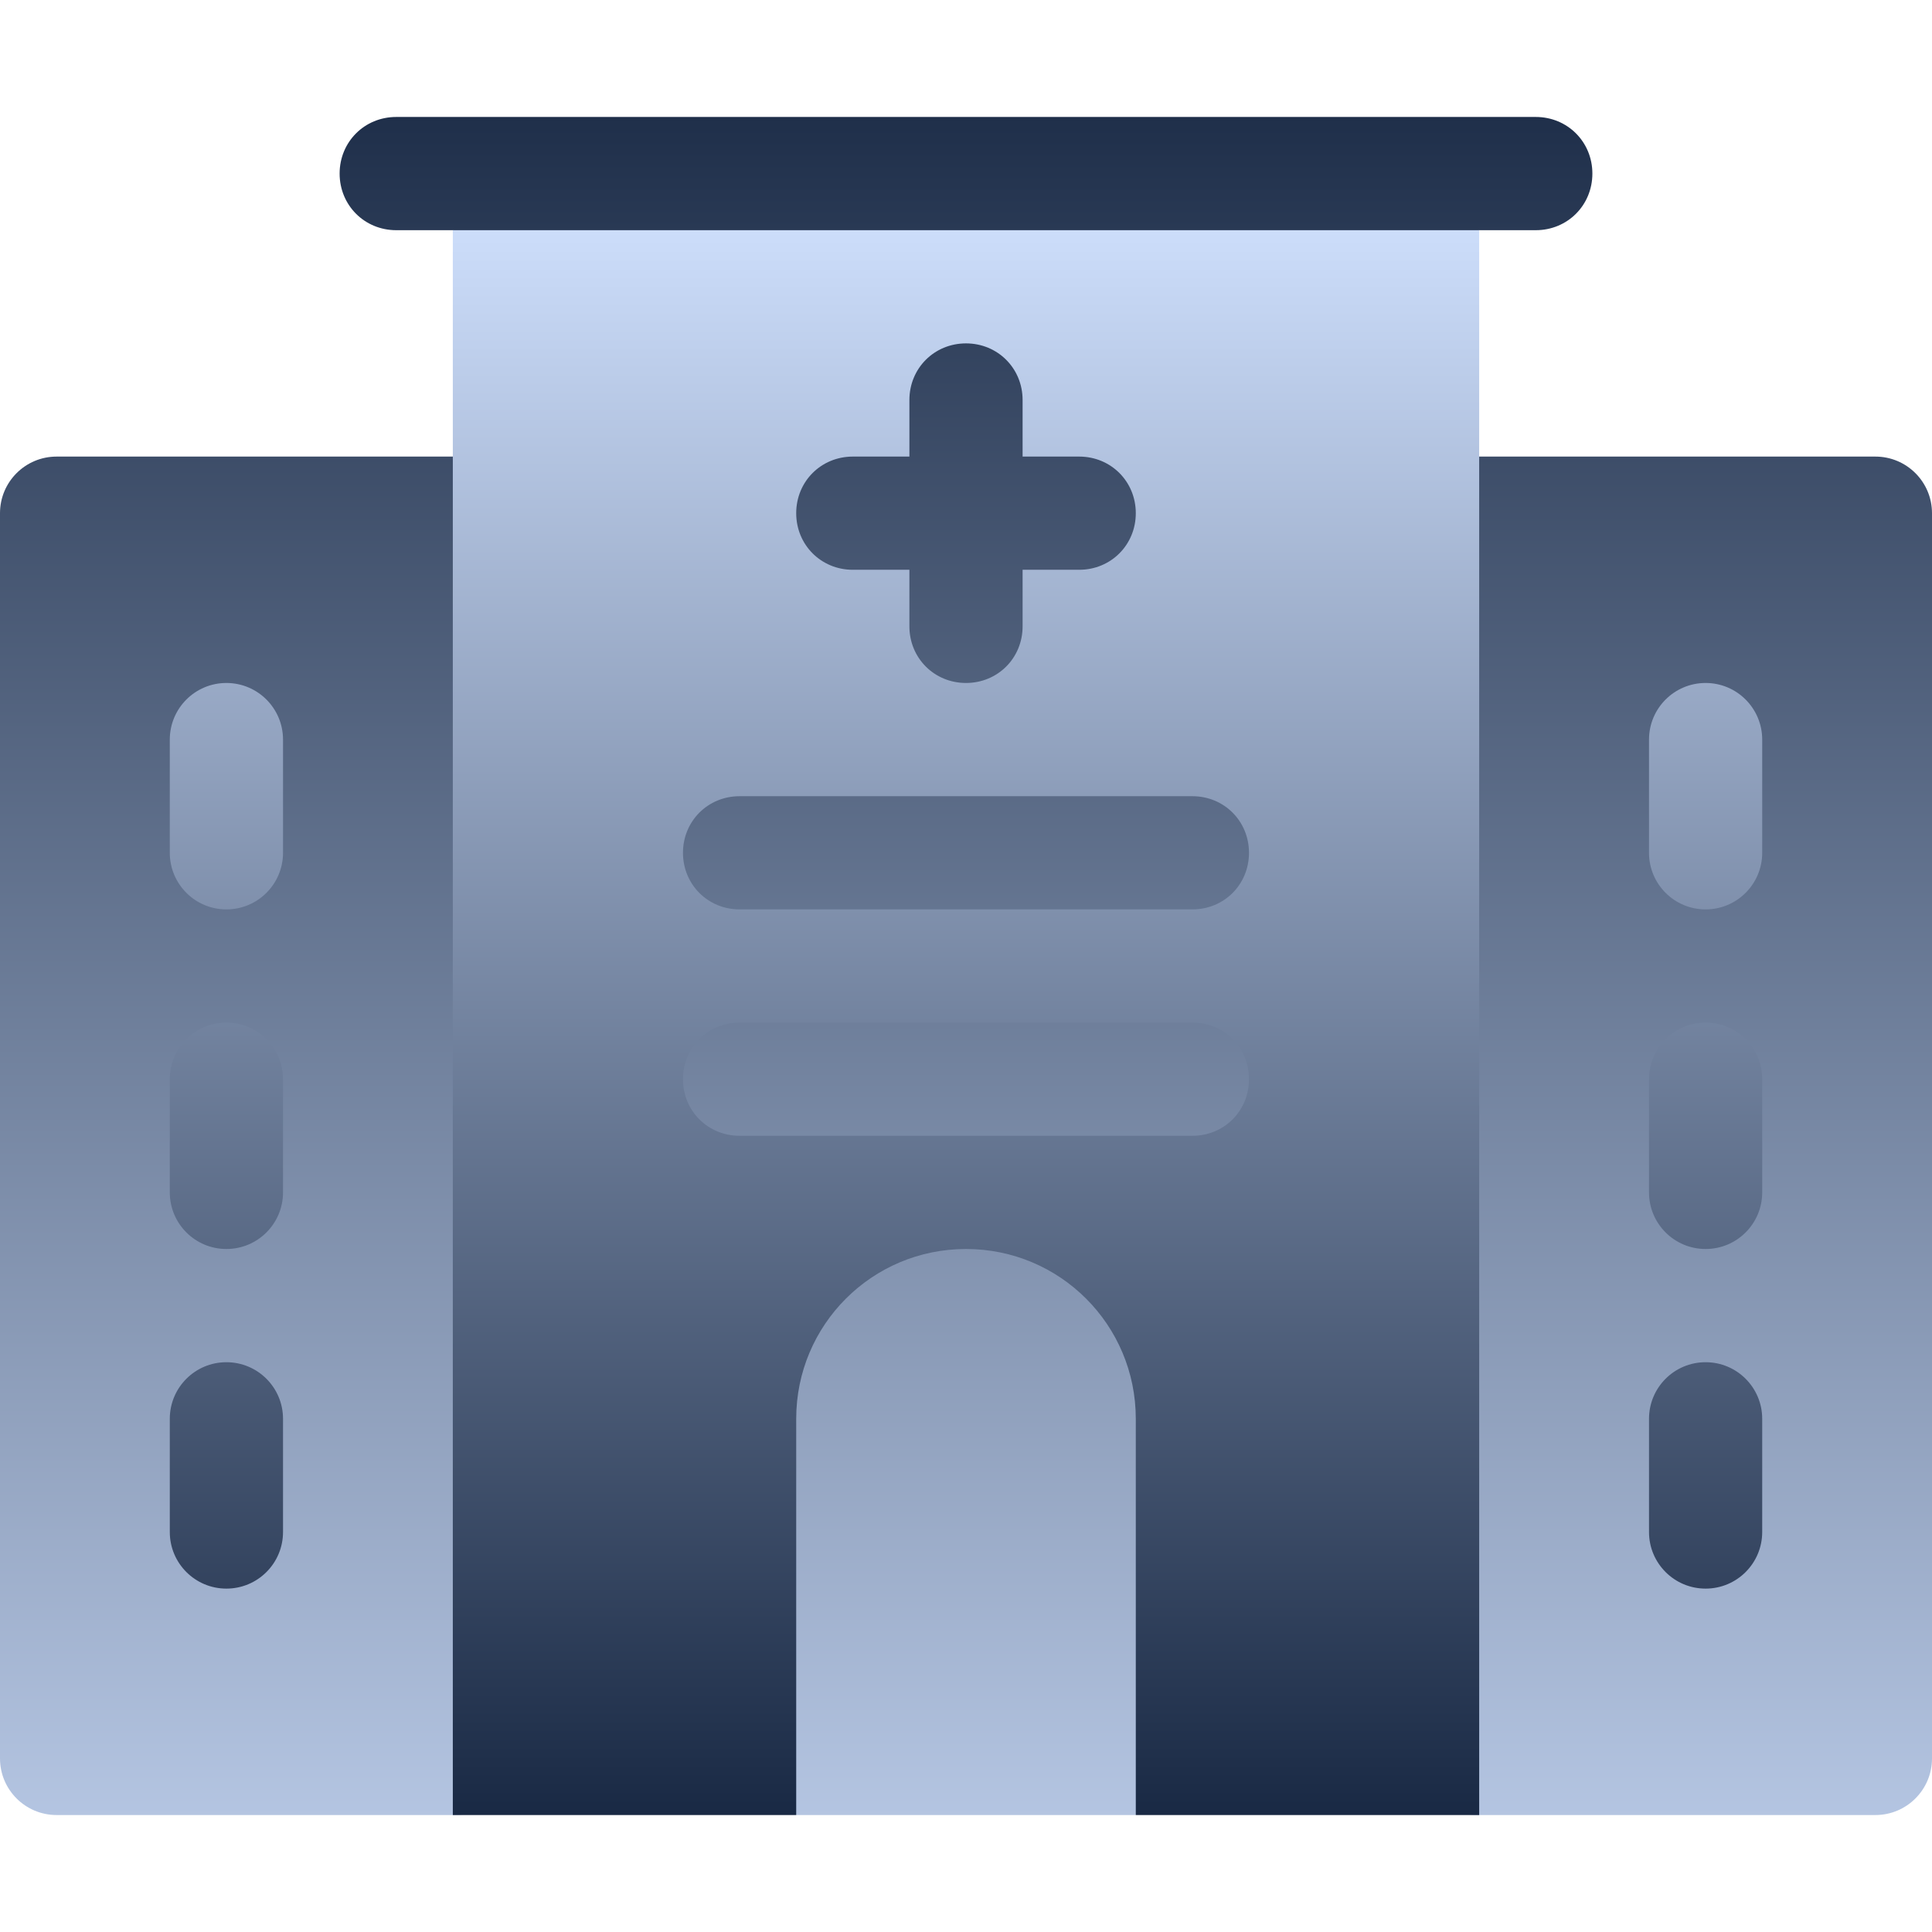
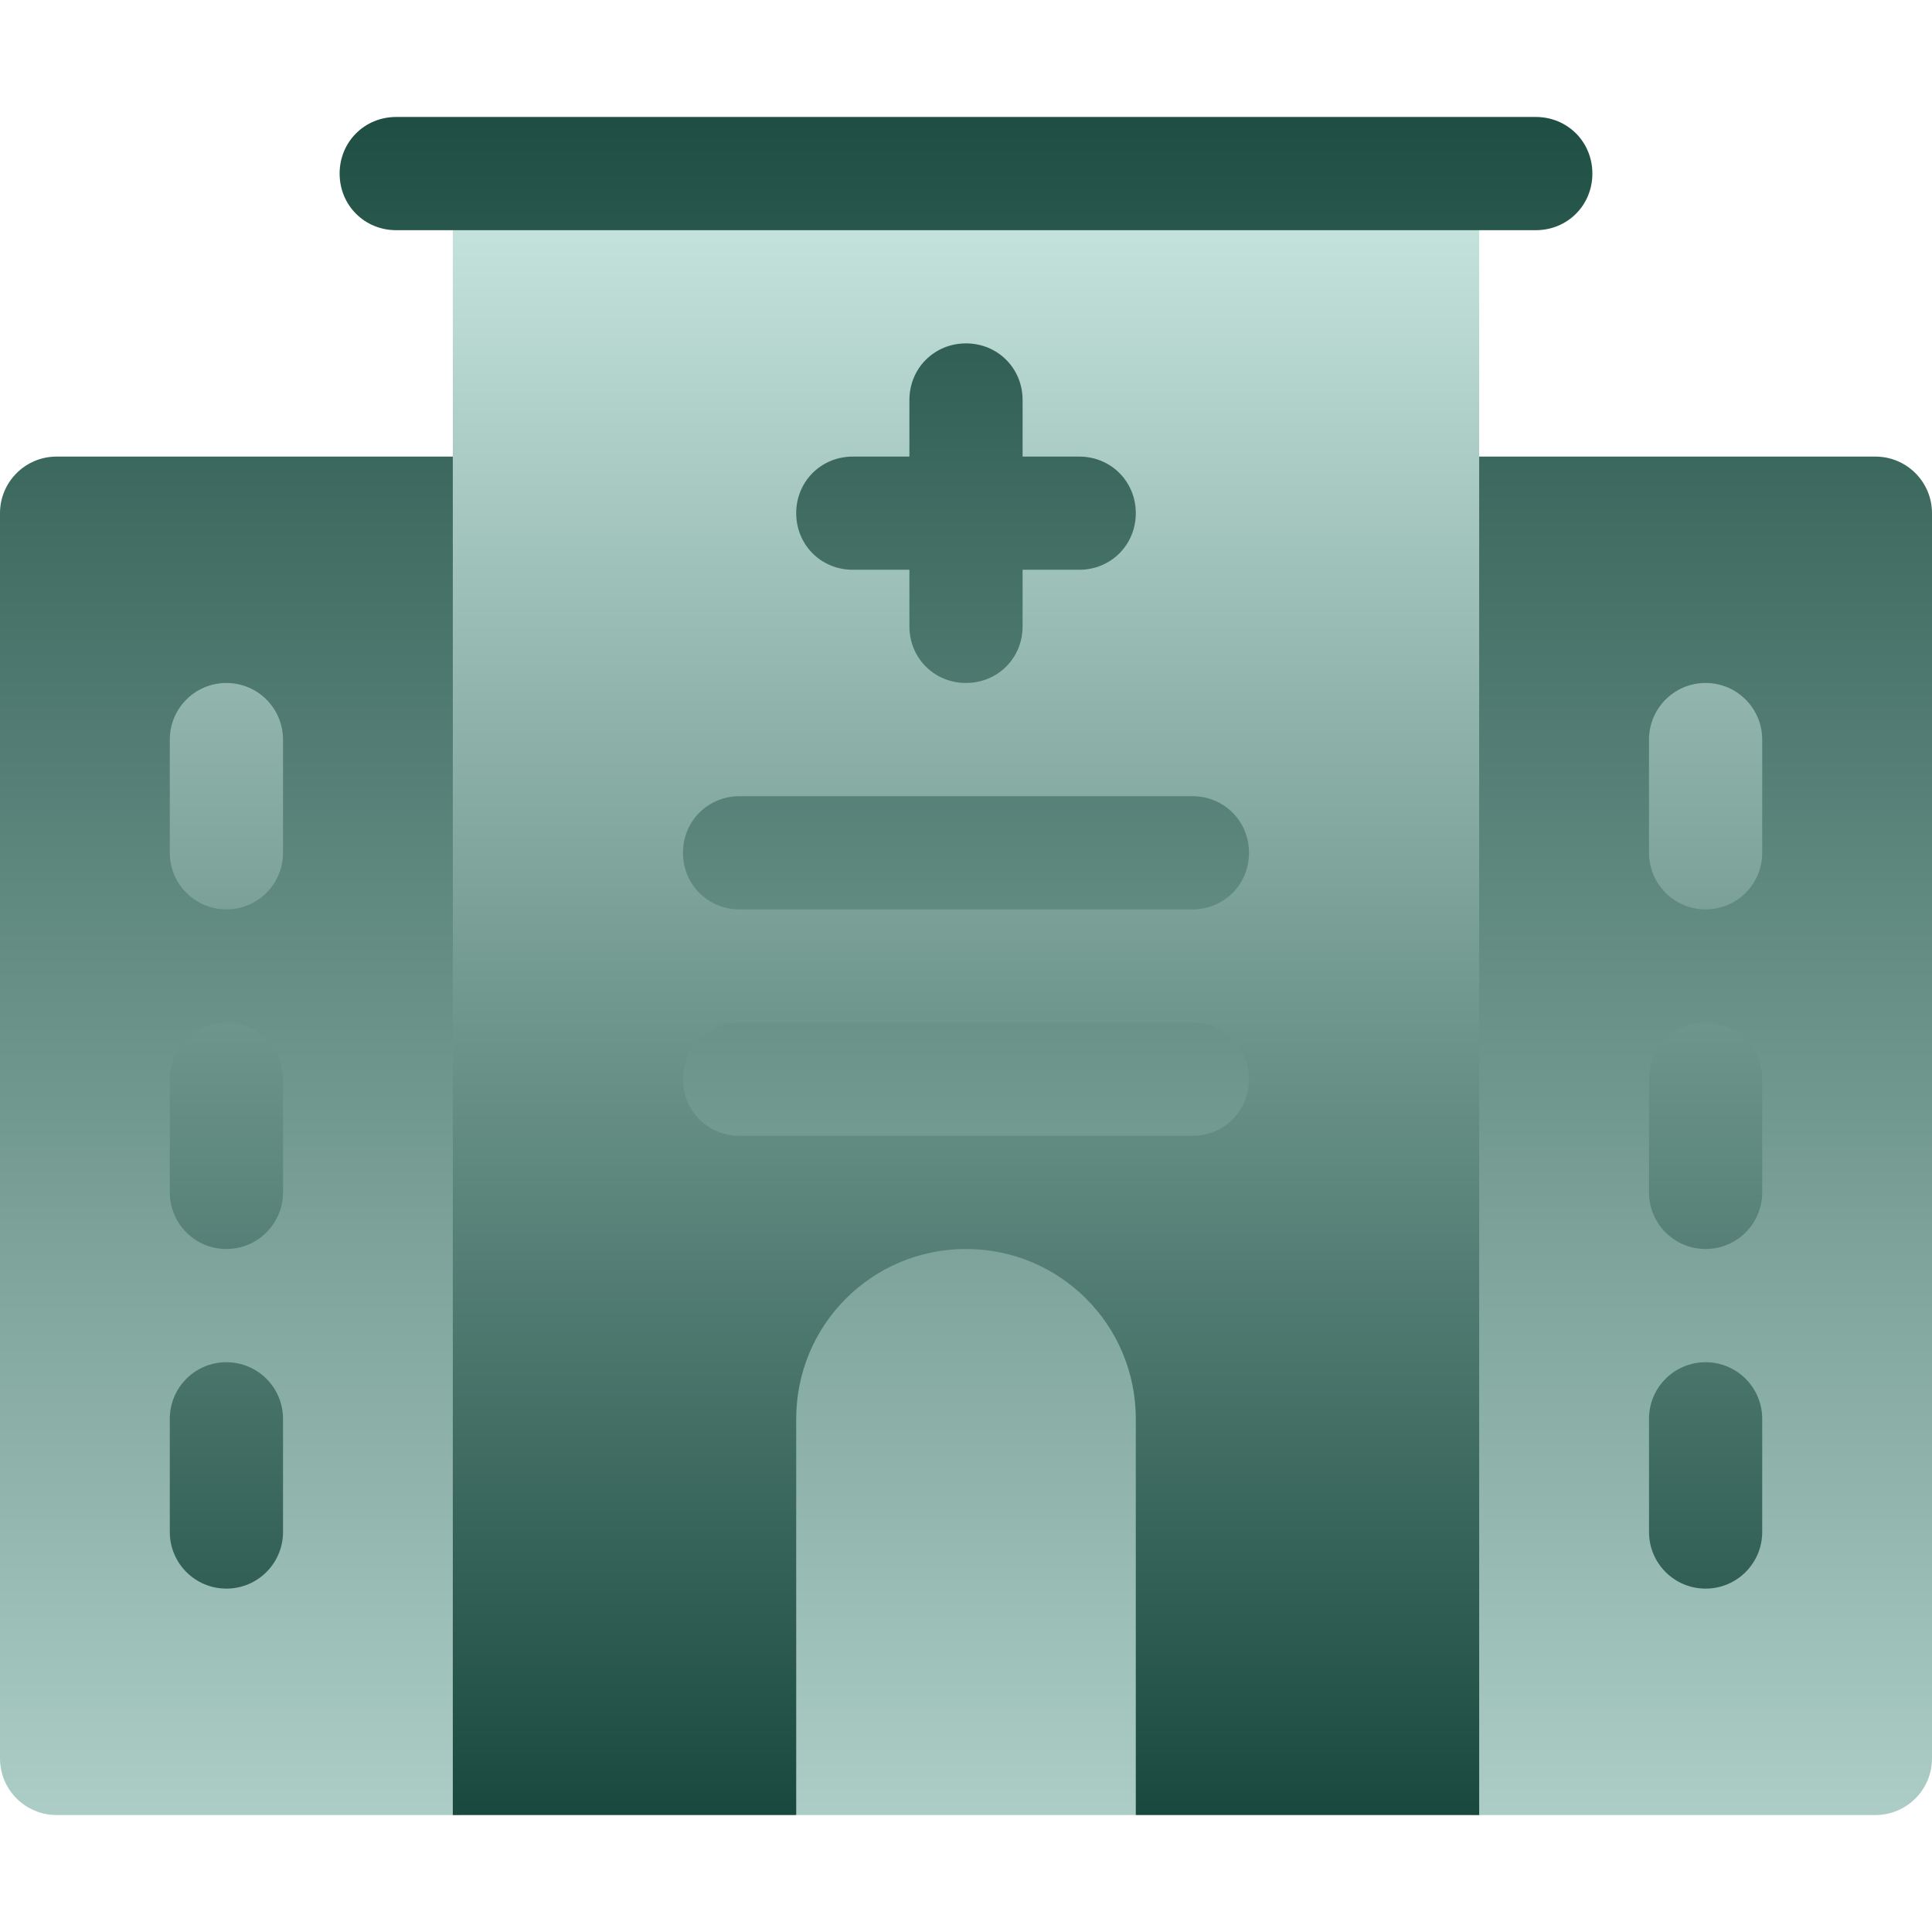
<svg xmlns="http://www.w3.org/2000/svg" width="61" height="61" viewBox="0 0 61 61" fill="none">
-   <path d="M46.703 7.268H48.49C49.491 7.268 50.277 6.481 50.277 5.48C50.277 4.48 49.491 3.693 48.49 3.693H12.51C11.509 3.693 10.723 4.48 10.723 5.48C10.723 6.481 11.509 7.268 12.51 7.268H14.297L22.398 9.055H19.658V37.648H28.713L21.564 44.797L25.139 57.307H35.861L39.435 44.797L32.287 37.648H41.223V9.055H38.602L46.703 7.268ZM59.213 14.416H44.916C43.929 14.416 43.129 15.216 43.129 16.203V53.732C43.129 55.706 44.729 57.307 46.703 57.307H59.213C60.2 57.307 61 56.507 61 55.52V16.203C61 15.216 60.2 14.416 59.213 14.416ZM16.084 14.416H1.787C0.8 14.416 0 15.216 0 16.203V55.52C0 56.507 0.8 57.307 1.787 57.307H14.297C16.271 57.307 17.871 55.706 17.871 53.732V16.203C17.871 15.216 17.071 14.416 16.084 14.416Z" fill="url(#paint0_linear)" />
-   <path d="M14.297 57.307H25.139V44.797C25.139 41.83 27.533 39.435 30.5 39.435C33.467 39.435 35.861 41.83 35.861 44.797V57.307H46.703V7.268H14.297V57.307ZM26.926 14.416H28.713V12.629C28.713 11.628 29.499 10.842 30.5 10.842C31.501 10.842 32.287 11.628 32.287 12.629V14.416H34.074C35.075 14.416 35.861 15.202 35.861 16.203C35.861 17.204 35.075 17.99 34.074 17.99H32.287V19.777C32.287 20.778 31.501 21.564 30.5 21.564C29.499 21.564 28.713 20.778 28.713 19.777V17.99H26.926C25.925 17.99 25.139 17.204 25.139 16.203C25.139 15.202 25.925 14.416 26.926 14.416ZM23.352 25.139H37.648C38.649 25.139 39.435 25.925 39.435 26.926C39.435 27.927 38.649 28.713 37.648 28.713H23.352C22.351 28.713 21.564 27.927 21.564 26.926C21.564 25.925 22.351 25.139 23.352 25.139ZM23.352 32.287H37.648C38.649 32.287 39.435 33.073 39.435 34.074C39.435 35.075 38.649 35.861 37.648 35.861H23.352C22.351 35.861 21.564 35.075 21.564 34.074C21.564 33.073 22.351 32.287 23.352 32.287ZM7.148 21.564C6.161 21.564 5.361 22.364 5.361 23.352V26.926C5.361 27.914 6.161 28.713 7.148 28.713C8.136 28.713 8.936 27.914 8.936 26.926V23.352C8.936 22.364 8.136 21.564 7.148 21.564ZM7.148 32.287C6.161 32.287 5.361 33.086 5.361 34.074V37.648C5.361 38.636 6.161 39.435 7.148 39.435C8.136 39.435 8.936 38.636 8.936 37.648V34.074C8.936 33.086 8.136 32.287 7.148 32.287ZM7.148 43.01C6.161 43.01 5.361 43.809 5.361 44.797V48.371C5.361 49.359 6.161 50.158 7.148 50.158C8.136 50.158 8.936 49.359 8.936 48.371V44.797C8.936 43.809 8.136 43.01 7.148 43.01ZM53.852 21.564C52.864 21.564 52.065 22.364 52.065 23.352V26.926C52.065 27.914 52.864 28.713 53.852 28.713C54.839 28.713 55.639 27.914 55.639 26.926V23.352C55.639 22.364 54.839 21.564 53.852 21.564ZM53.852 32.287C52.864 32.287 52.065 33.086 52.065 34.074V37.648C52.065 38.636 52.864 39.435 53.852 39.435C54.839 39.435 55.639 38.636 55.639 37.648V34.074C55.639 33.086 54.839 32.287 53.852 32.287ZM53.852 43.01C52.864 43.01 52.065 43.809 52.065 44.797V48.371C52.065 49.359 52.864 50.158 53.852 50.158C54.839 50.158 55.639 49.359 55.639 48.371V44.797C55.639 43.809 54.839 43.01 53.852 43.01Z" fill="url(#paint1_linear)" />
-   <defs>
-     <linearGradient id="paint0_linear" x1="31" y1="1.5" x2="31" y2="66" gradientUnits="userSpaceOnUse">
-       <stop stop-color="#192944" />
-       <stop offset="1" stop-color="#CCDDFA" />
-     </linearGradient>
-     <linearGradient id="paint1_linear" x1="30.5" y1="57.307" x2="30.5" y2="7.268" gradientUnits="userSpaceOnUse">
-       <stop stop-color="#192944" />
-       <stop offset="1" stop-color="#CCDDFA" />
-     </linearGradient>
-   </defs>
+   <linearGradient id="type_5_1" x1="31" y1="1.5" x2="31" y2="66" gradientUnits="userSpaceOnUse">
+     <stop stop-color="#19493e" />
+     <stop offset="1" stop-color="#c3e2db" />
+   </linearGradient>
+   <linearGradient id="type_5_2" x1="30.5" y1="57.307" x2="30.5" y2="7.268" gradientUnits="userSpaceOnUse">
+     <stop stop-color="#19493e" />
+     <stop offset="1" stop-color="#c3e2db" />
+   </linearGradient>
+   <path d="M46.703 7.268H48.49C49.491 7.268 50.277 6.481 50.277 5.48C50.277 4.48 49.491 3.693 48.49 3.693H12.51C11.509 3.693 10.723 4.48 10.723 5.48C10.723 6.481 11.509 7.268 12.51 7.268H14.297L22.398 9.055H19.658V37.648H28.713L21.564 44.797L25.139 57.307H35.861L39.435 44.797L32.287 37.648H41.223V9.055H38.602L46.703 7.268ZM59.213 14.416H44.916C43.929 14.416 43.129 15.216 43.129 16.203V53.732C43.129 55.706 44.729 57.307 46.703 57.307H59.213C60.2 57.307 61 56.507 61 55.52V16.203C61 15.216 60.2 14.416 59.213 14.416ZM16.084 14.416H1.787C0.8 14.416 0 15.216 0 16.203V55.52C0 56.507 0.8 57.307 1.787 57.307H14.297C16.271 57.307 17.871 55.706 17.871 53.732V16.203C17.871 15.216 17.071 14.416 16.084 14.416Z" fill="url(#type_5_1)" />
+   <path d="M14.297 57.307H25.139V44.797C25.139 41.83 27.533 39.435 30.5 39.435C33.467 39.435 35.861 41.83 35.861 44.797V57.307H46.703V7.268H14.297V57.307ZM26.926 14.416H28.713V12.629C28.713 11.628 29.499 10.842 30.5 10.842C31.501 10.842 32.287 11.628 32.287 12.629V14.416H34.074C35.075 14.416 35.861 15.202 35.861 16.203C35.861 17.204 35.075 17.99 34.074 17.99H32.287V19.777C32.287 20.778 31.501 21.564 30.5 21.564C29.499 21.564 28.713 20.778 28.713 19.777V17.99H26.926C25.925 17.99 25.139 17.204 25.139 16.203C25.139 15.202 25.925 14.416 26.926 14.416ZM23.352 25.139H37.648C38.649 25.139 39.435 25.925 39.435 26.926C39.435 27.927 38.649 28.713 37.648 28.713H23.352C22.351 28.713 21.564 27.927 21.564 26.926C21.564 25.925 22.351 25.139 23.352 25.139ZM23.352 32.287H37.648C38.649 32.287 39.435 33.073 39.435 34.074C39.435 35.075 38.649 35.861 37.648 35.861H23.352C22.351 35.861 21.564 35.075 21.564 34.074C21.564 33.073 22.351 32.287 23.352 32.287ZM7.148 21.564C6.161 21.564 5.361 22.364 5.361 23.352V26.926C5.361 27.914 6.161 28.713 7.148 28.713C8.136 28.713 8.936 27.914 8.936 26.926V23.352C8.936 22.364 8.136 21.564 7.148 21.564ZM7.148 32.287C6.161 32.287 5.361 33.086 5.361 34.074V37.648C5.361 38.636 6.161 39.435 7.148 39.435C8.136 39.435 8.936 38.636 8.936 37.648V34.074C8.936 33.086 8.136 32.287 7.148 32.287ZM7.148 43.01C6.161 43.01 5.361 43.809 5.361 44.797V48.371C5.361 49.359 6.161 50.158 7.148 50.158C8.136 50.158 8.936 49.359 8.936 48.371V44.797C8.936 43.809 8.136 43.01 7.148 43.01ZM53.852 21.564C52.864 21.564 52.065 22.364 52.065 23.352V26.926C52.065 27.914 52.864 28.713 53.852 28.713C54.839 28.713 55.639 27.914 55.639 26.926V23.352C55.639 22.364 54.839 21.564 53.852 21.564ZM53.852 32.287C52.864 32.287 52.065 33.086 52.065 34.074V37.648C52.065 38.636 52.864 39.435 53.852 39.435C54.839 39.435 55.639 38.636 55.639 37.648V34.074C55.639 33.086 54.839 32.287 53.852 32.287ZM53.852 43.01C52.864 43.01 52.065 43.809 52.065 44.797V48.371C52.065 49.359 52.864 50.158 53.852 50.158C54.839 50.158 55.639 49.359 55.639 48.371V44.797C55.639 43.809 54.839 43.01 53.852 43.01Z" fill="url(#type_5_2)" />
</svg>
